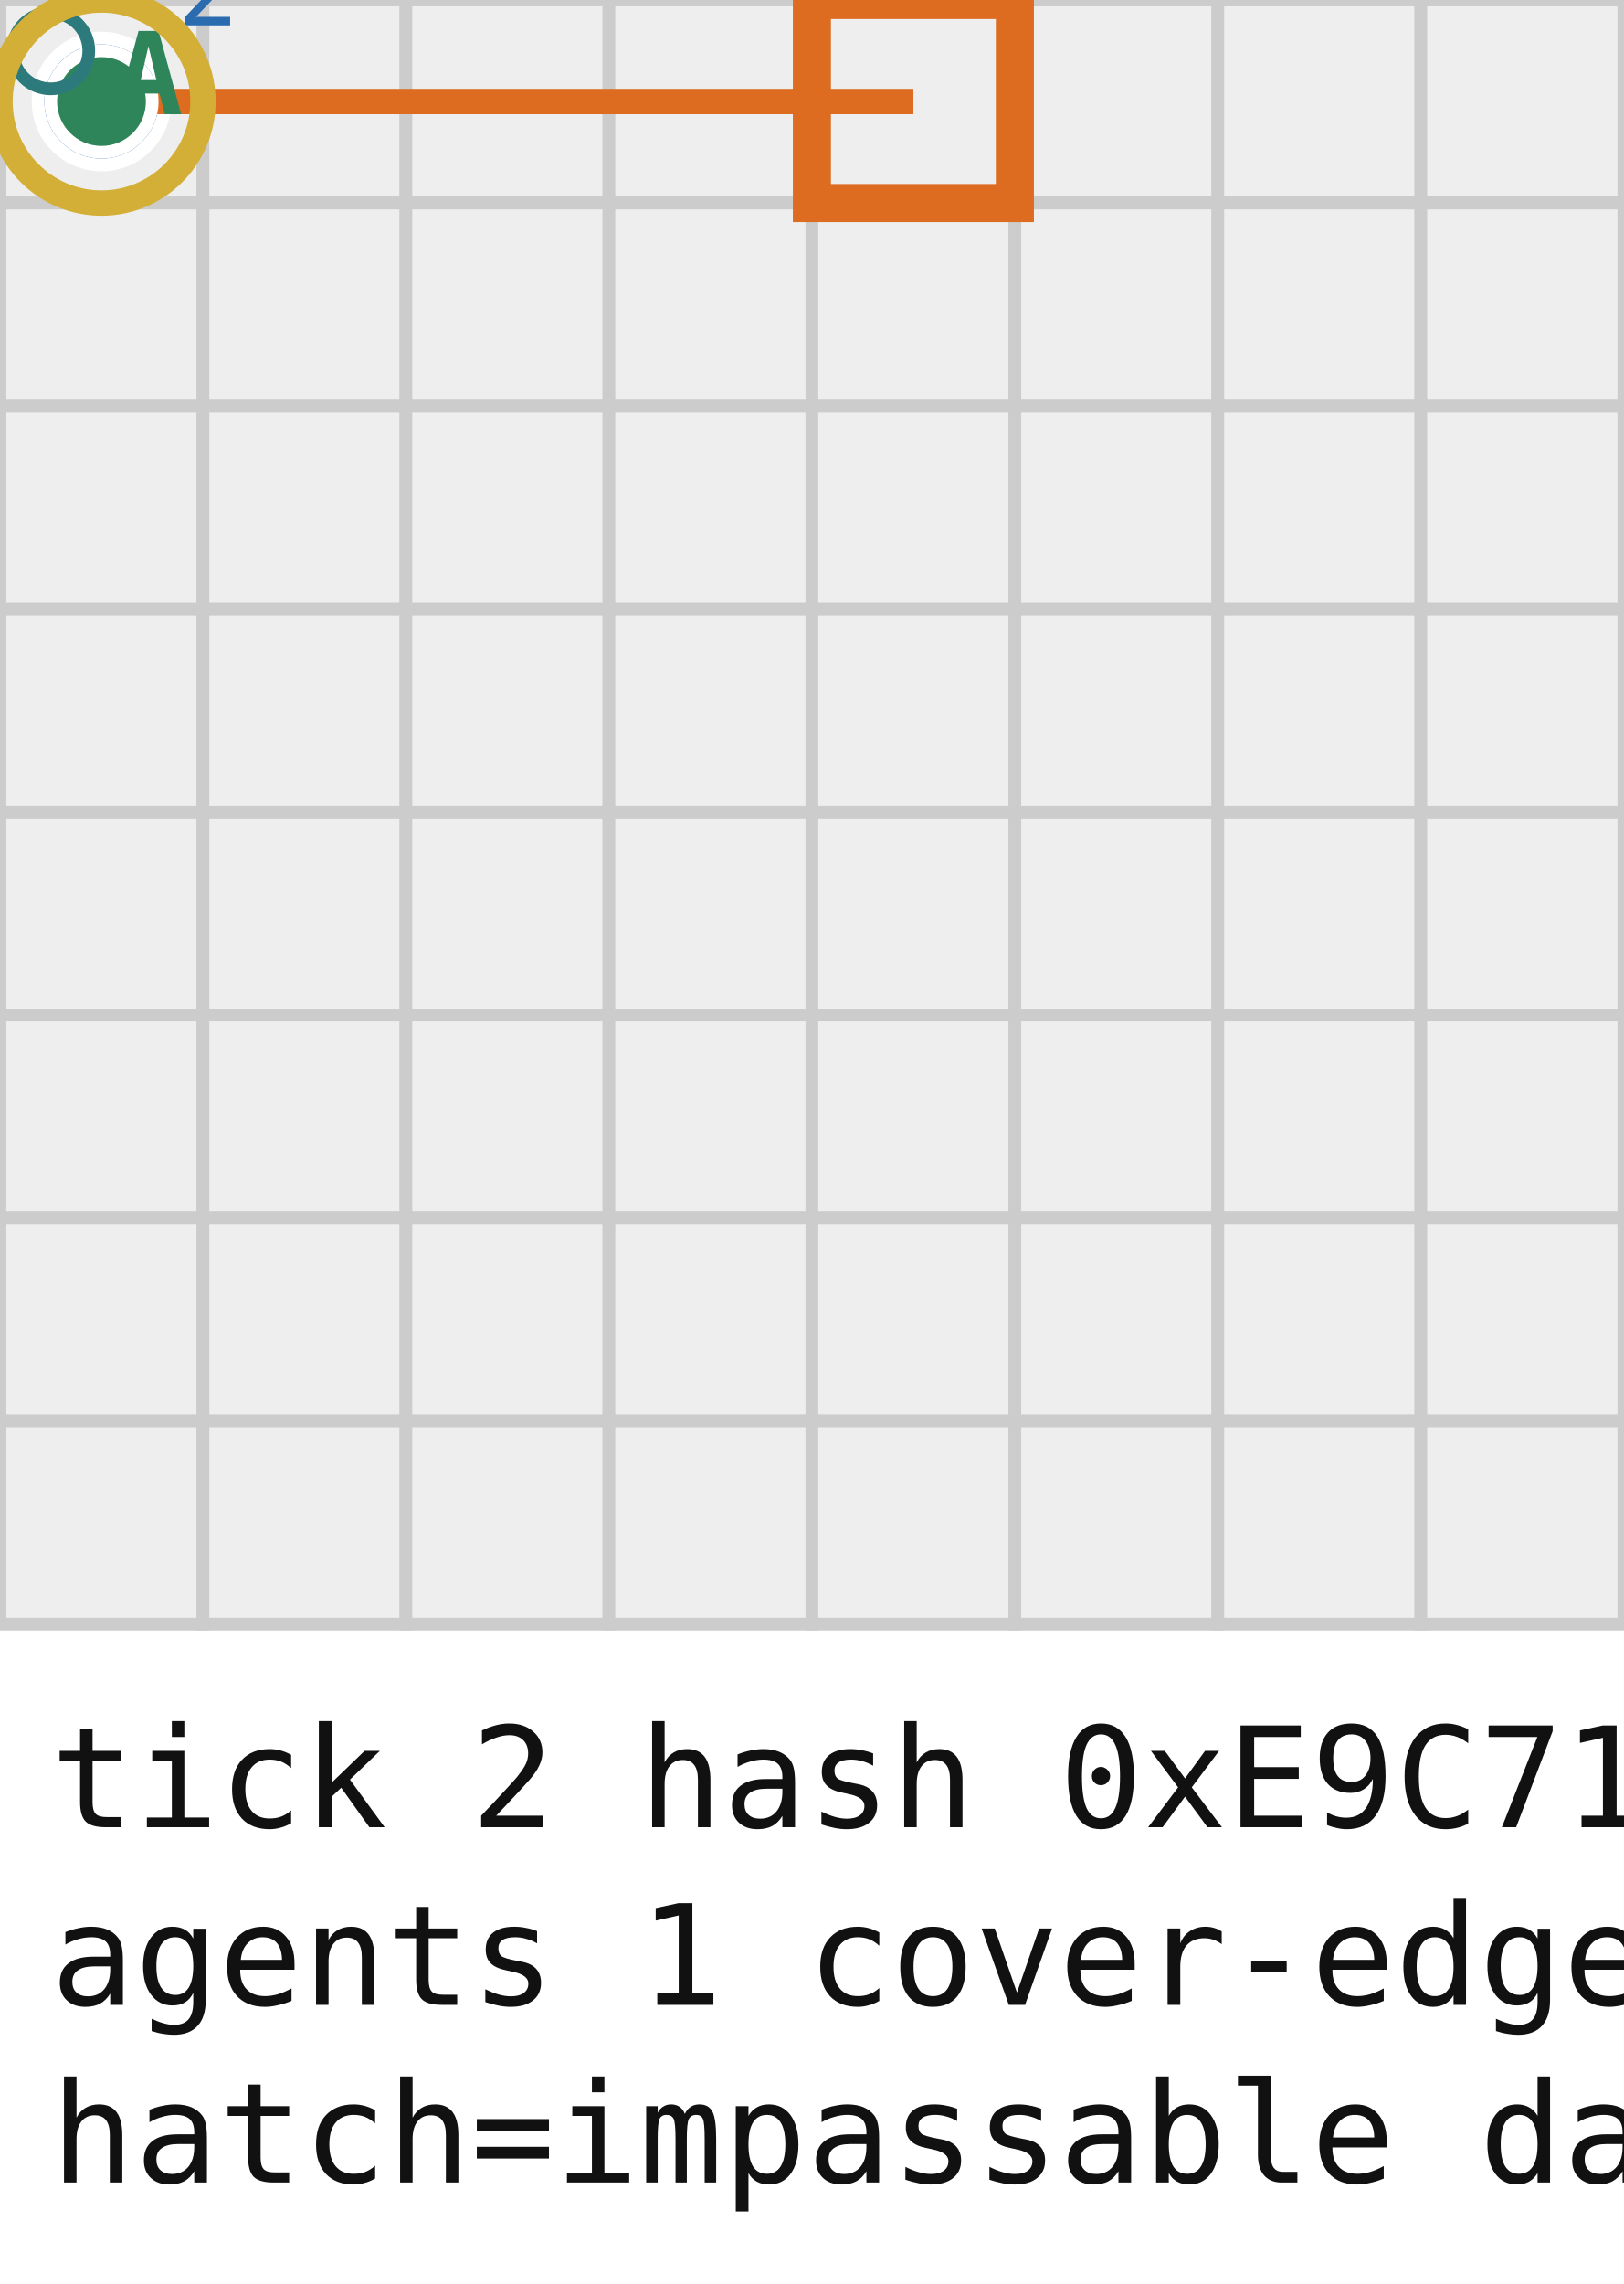
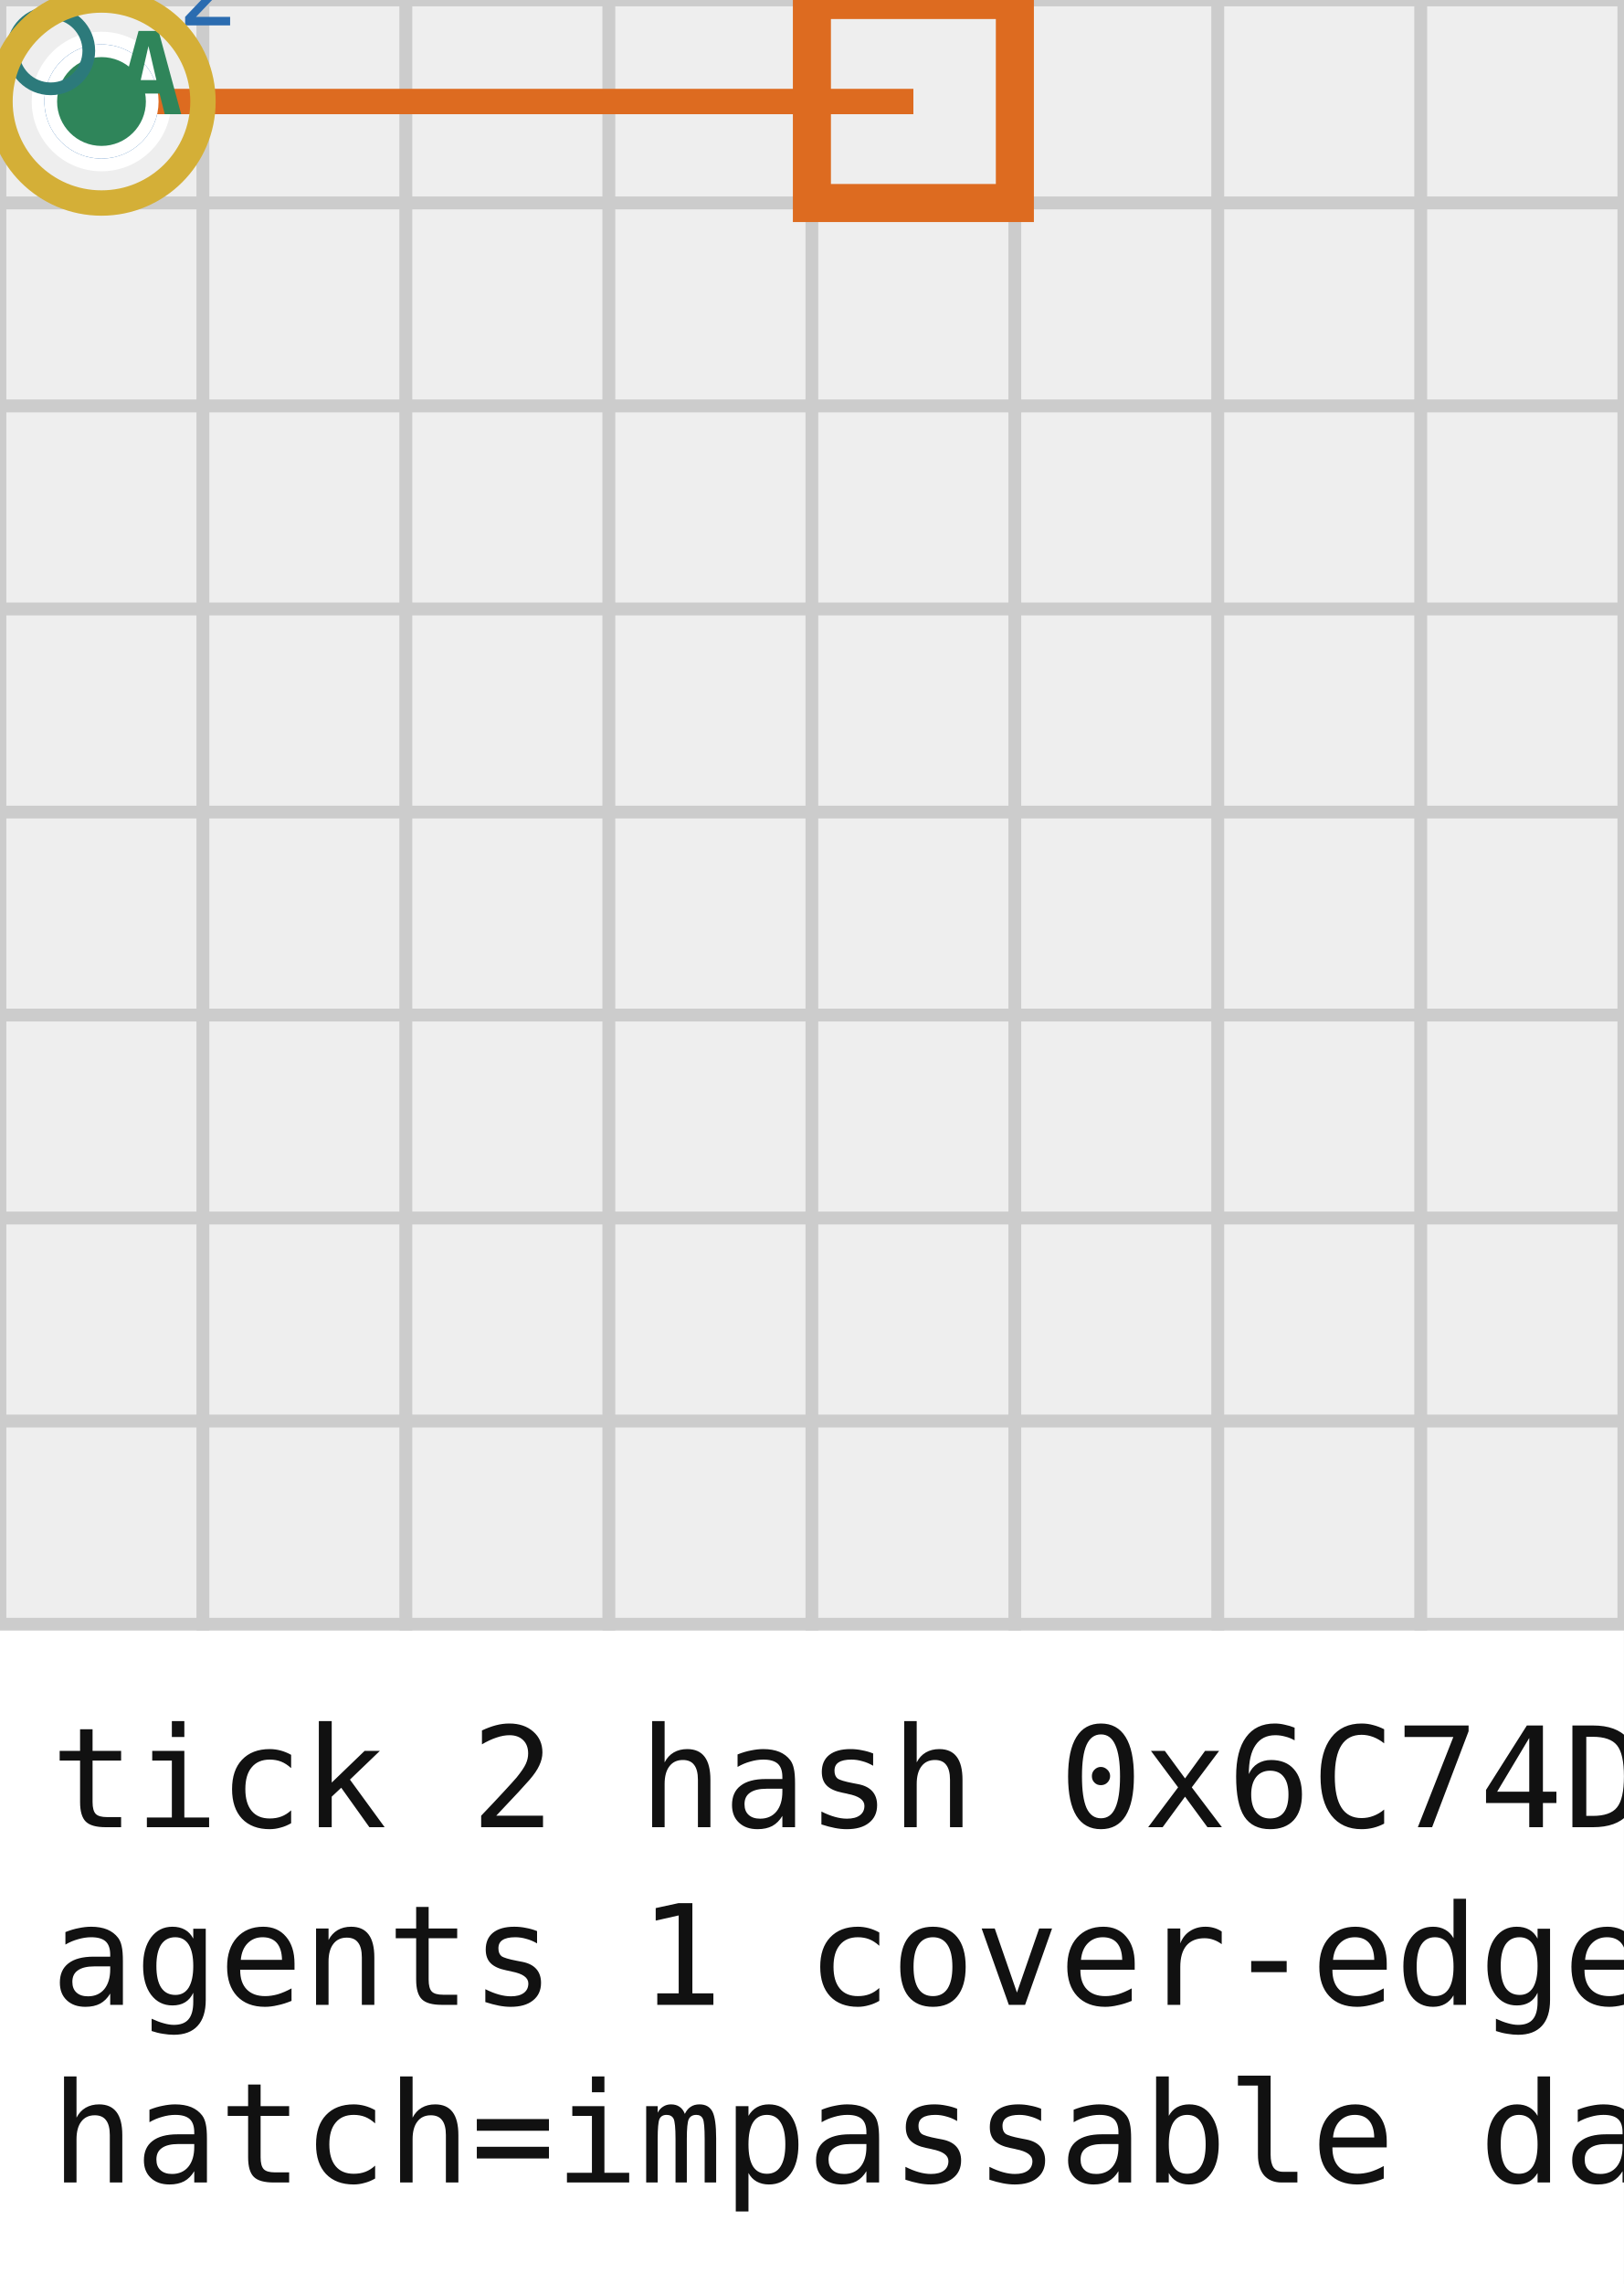
<svg xmlns="http://www.w3.org/2000/svg" width="128" height="180" viewBox="0 0 128 180">
  <defs>
    <pattern id="cw-hatch" width="4" height="4" patternUnits="userSpaceOnUse">
      <path d="M0,4 L4,0" stroke="#8a8a8a" stroke-width="1" />
    </pattern>
  </defs>
  <rect x="0" y="0" width="128" height="180" fill="#ffffff" />
  <rect x="0" y="0" width="16" height="16" fill="rgb(238,238,238)" stroke="#cccccc" stroke-width="1" />
  <rect x="16" y="0" width="16" height="16" fill="rgb(238,238,238)" stroke="#cccccc" stroke-width="1" />
  <rect x="32" y="0" width="16" height="16" fill="rgb(238,238,238)" stroke="#cccccc" stroke-width="1" />
  <rect x="48" y="0" width="16" height="16" fill="rgb(238,238,238)" stroke="#cccccc" stroke-width="1" />
  <rect x="64" y="0" width="16" height="16" fill="rgb(238,238,238)" stroke="#cccccc" stroke-width="1" />
  <rect x="80" y="0" width="16" height="16" fill="rgb(238,238,238)" stroke="#cccccc" stroke-width="1" />
  <rect x="96" y="0" width="16" height="16" fill="rgb(238,238,238)" stroke="#cccccc" stroke-width="1" />
  <rect x="112" y="0" width="16" height="16" fill="rgb(238,238,238)" stroke="#cccccc" stroke-width="1" />
  <rect x="0" y="16" width="16" height="16" fill="rgb(238,238,238)" stroke="#cccccc" stroke-width="1" />
  <rect x="16" y="16" width="16" height="16" fill="rgb(238,238,238)" stroke="#cccccc" stroke-width="1" />
  <rect x="32" y="16" width="16" height="16" fill="rgb(238,238,238)" stroke="#cccccc" stroke-width="1" />
  <rect x="48" y="16" width="16" height="16" fill="rgb(238,238,238)" stroke="#cccccc" stroke-width="1" />
  <rect x="64" y="16" width="16" height="16" fill="rgb(238,238,238)" stroke="#cccccc" stroke-width="1" />
  <rect x="80" y="16" width="16" height="16" fill="rgb(238,238,238)" stroke="#cccccc" stroke-width="1" />
  <rect x="96" y="16" width="16" height="16" fill="rgb(238,238,238)" stroke="#cccccc" stroke-width="1" />
  <rect x="112" y="16" width="16" height="16" fill="rgb(238,238,238)" stroke="#cccccc" stroke-width="1" />
  <rect x="0" y="32" width="16" height="16" fill="rgb(238,238,238)" stroke="#cccccc" stroke-width="1" />
  <rect x="16" y="32" width="16" height="16" fill="rgb(238,238,238)" stroke="#cccccc" stroke-width="1" />
  <rect x="32" y="32" width="16" height="16" fill="rgb(238,238,238)" stroke="#cccccc" stroke-width="1" />
  <rect x="48" y="32" width="16" height="16" fill="rgb(238,238,238)" stroke="#cccccc" stroke-width="1" />
  <rect x="64" y="32" width="16" height="16" fill="rgb(238,238,238)" stroke="#cccccc" stroke-width="1" />
  <rect x="80" y="32" width="16" height="16" fill="rgb(238,238,238)" stroke="#cccccc" stroke-width="1" />
  <rect x="96" y="32" width="16" height="16" fill="rgb(238,238,238)" stroke="#cccccc" stroke-width="1" />
  <rect x="112" y="32" width="16" height="16" fill="rgb(238,238,238)" stroke="#cccccc" stroke-width="1" />
  <rect x="0" y="48" width="16" height="16" fill="rgb(238,238,238)" stroke="#cccccc" stroke-width="1" />
  <rect x="16" y="48" width="16" height="16" fill="rgb(238,238,238)" stroke="#cccccc" stroke-width="1" />
  <rect x="32" y="48" width="16" height="16" fill="rgb(238,238,238)" stroke="#cccccc" stroke-width="1" />
  <rect x="48" y="48" width="16" height="16" fill="rgb(238,238,238)" stroke="#cccccc" stroke-width="1" />
  <rect x="64" y="48" width="16" height="16" fill="rgb(238,238,238)" stroke="#cccccc" stroke-width="1" />
  <rect x="80" y="48" width="16" height="16" fill="rgb(238,238,238)" stroke="#cccccc" stroke-width="1" />
  <rect x="96" y="48" width="16" height="16" fill="rgb(238,238,238)" stroke="#cccccc" stroke-width="1" />
  <rect x="112" y="48" width="16" height="16" fill="rgb(238,238,238)" stroke="#cccccc" stroke-width="1" />
  <rect x="0" y="64" width="16" height="16" fill="rgb(238,238,238)" stroke="#cccccc" stroke-width="1" />
  <rect x="16" y="64" width="16" height="16" fill="rgb(238,238,238)" stroke="#cccccc" stroke-width="1" />
  <rect x="32" y="64" width="16" height="16" fill="rgb(238,238,238)" stroke="#cccccc" stroke-width="1" />
  <rect x="48" y="64" width="16" height="16" fill="rgb(238,238,238)" stroke="#cccccc" stroke-width="1" />
  <rect x="64" y="64" width="16" height="16" fill="rgb(238,238,238)" stroke="#cccccc" stroke-width="1" />
  <rect x="80" y="64" width="16" height="16" fill="rgb(238,238,238)" stroke="#cccccc" stroke-width="1" />
  <rect x="96" y="64" width="16" height="16" fill="rgb(238,238,238)" stroke="#cccccc" stroke-width="1" />
  <rect x="112" y="64" width="16" height="16" fill="rgb(238,238,238)" stroke="#cccccc" stroke-width="1" />
  <rect x="0" y="80" width="16" height="16" fill="rgb(238,238,238)" stroke="#cccccc" stroke-width="1" />
  <rect x="16" y="80" width="16" height="16" fill="rgb(238,238,238)" stroke="#cccccc" stroke-width="1" />
  <rect x="32" y="80" width="16" height="16" fill="rgb(238,238,238)" stroke="#cccccc" stroke-width="1" />
  <rect x="48" y="80" width="16" height="16" fill="rgb(238,238,238)" stroke="#cccccc" stroke-width="1" />
  <rect x="64" y="80" width="16" height="16" fill="rgb(238,238,238)" stroke="#cccccc" stroke-width="1" />
  <rect x="80" y="80" width="16" height="16" fill="rgb(238,238,238)" stroke="#cccccc" stroke-width="1" />
  <rect x="96" y="80" width="16" height="16" fill="rgb(238,238,238)" stroke="#cccccc" stroke-width="1" />
  <rect x="112" y="80" width="16" height="16" fill="rgb(238,238,238)" stroke="#cccccc" stroke-width="1" />
  <rect x="0" y="96" width="16" height="16" fill="rgb(238,238,238)" stroke="#cccccc" stroke-width="1" />
  <rect x="16" y="96" width="16" height="16" fill="rgb(238,238,238)" stroke="#cccccc" stroke-width="1" />
  <rect x="32" y="96" width="16" height="16" fill="rgb(238,238,238)" stroke="#cccccc" stroke-width="1" />
  <rect x="48" y="96" width="16" height="16" fill="rgb(238,238,238)" stroke="#cccccc" stroke-width="1" />
  <rect x="64" y="96" width="16" height="16" fill="rgb(238,238,238)" stroke="#cccccc" stroke-width="1" />
  <rect x="80" y="96" width="16" height="16" fill="rgb(238,238,238)" stroke="#cccccc" stroke-width="1" />
  <rect x="96" y="96" width="16" height="16" fill="rgb(238,238,238)" stroke="#cccccc" stroke-width="1" />
  <rect x="112" y="96" width="16" height="16" fill="rgb(238,238,238)" stroke="#cccccc" stroke-width="1" />
  <rect x="0" y="112" width="16" height="16" fill="rgb(238,238,238)" stroke="#cccccc" stroke-width="1" />
  <rect x="16" y="112" width="16" height="16" fill="rgb(238,238,238)" stroke="#cccccc" stroke-width="1" />
  <rect x="32" y="112" width="16" height="16" fill="rgb(238,238,238)" stroke="#cccccc" stroke-width="1" />
  <rect x="48" y="112" width="16" height="16" fill="rgb(238,238,238)" stroke="#cccccc" stroke-width="1" />
  <rect x="64" y="112" width="16" height="16" fill="rgb(238,238,238)" stroke="#cccccc" stroke-width="1" />
  <rect x="80" y="112" width="16" height="16" fill="rgb(238,238,238)" stroke="#cccccc" stroke-width="1" />
  <rect x="96" y="112" width="16" height="16" fill="rgb(238,238,238)" stroke="#cccccc" stroke-width="1" />
  <rect x="112" y="112" width="16" height="16" fill="rgb(238,238,238)" stroke="#cccccc" stroke-width="1" />
  <line x1="8" y1="8" x2="72" y2="8" stroke="#2b6cb0" stroke-width="1" stroke-dasharray="3,2" />
  <circle cx="8" cy="8" r="5" fill="#2b6cb0" stroke="#ffffff" stroke-width="1" />
  <text x="14" y="2" font-family="monospace" font-size="8" fill="#2b6cb0">2</text>
  <polyline points="8,8 24,8 40,8 56,8 72,8" fill="none" stroke="#dd6b20" stroke-width="2" />
  <circle cx="8" cy="8" r="4" fill="#2f855a" stroke="#ffffff" stroke-width="1" />
  <rect x="64" y="0" width="16" height="16" fill="none" stroke="#dd6b20" stroke-width="3" />
  <text x="9" y="9" font-family="monospace" font-size="9" font-weight="bold" fill="#2f855a">A</text>
  <circle cx="4" cy="4" r="3" fill="none" stroke="#2c7a7b" stroke-width="1" />
  <circle cx="8" cy="8" r="8" fill="none" stroke="#d4af37" stroke-width="2" />
-   <text x="4" y="144" font-family="monospace" font-size="11" fill="#111111">tick 2  hash 0xE9C71BD0FCD0FD86  draws 0</text>
+   <text x="4" y="144" font-family="monospace" font-size="11" fill="#111111">tick 2  hash 0x6C74D4CDBF75635D  draws 0</text>
  <text x="4" y="158" font-family="monospace" font-size="11" fill="#111111">agents 1  cover-edges 0  events 0</text>
  <text x="4" y="172" font-family="monospace" font-size="11" fill="#111111">hatch=impassable  dark border=opaque  darker fill=higher elevation  triangle=cover  circle=agent</text>
</svg>
